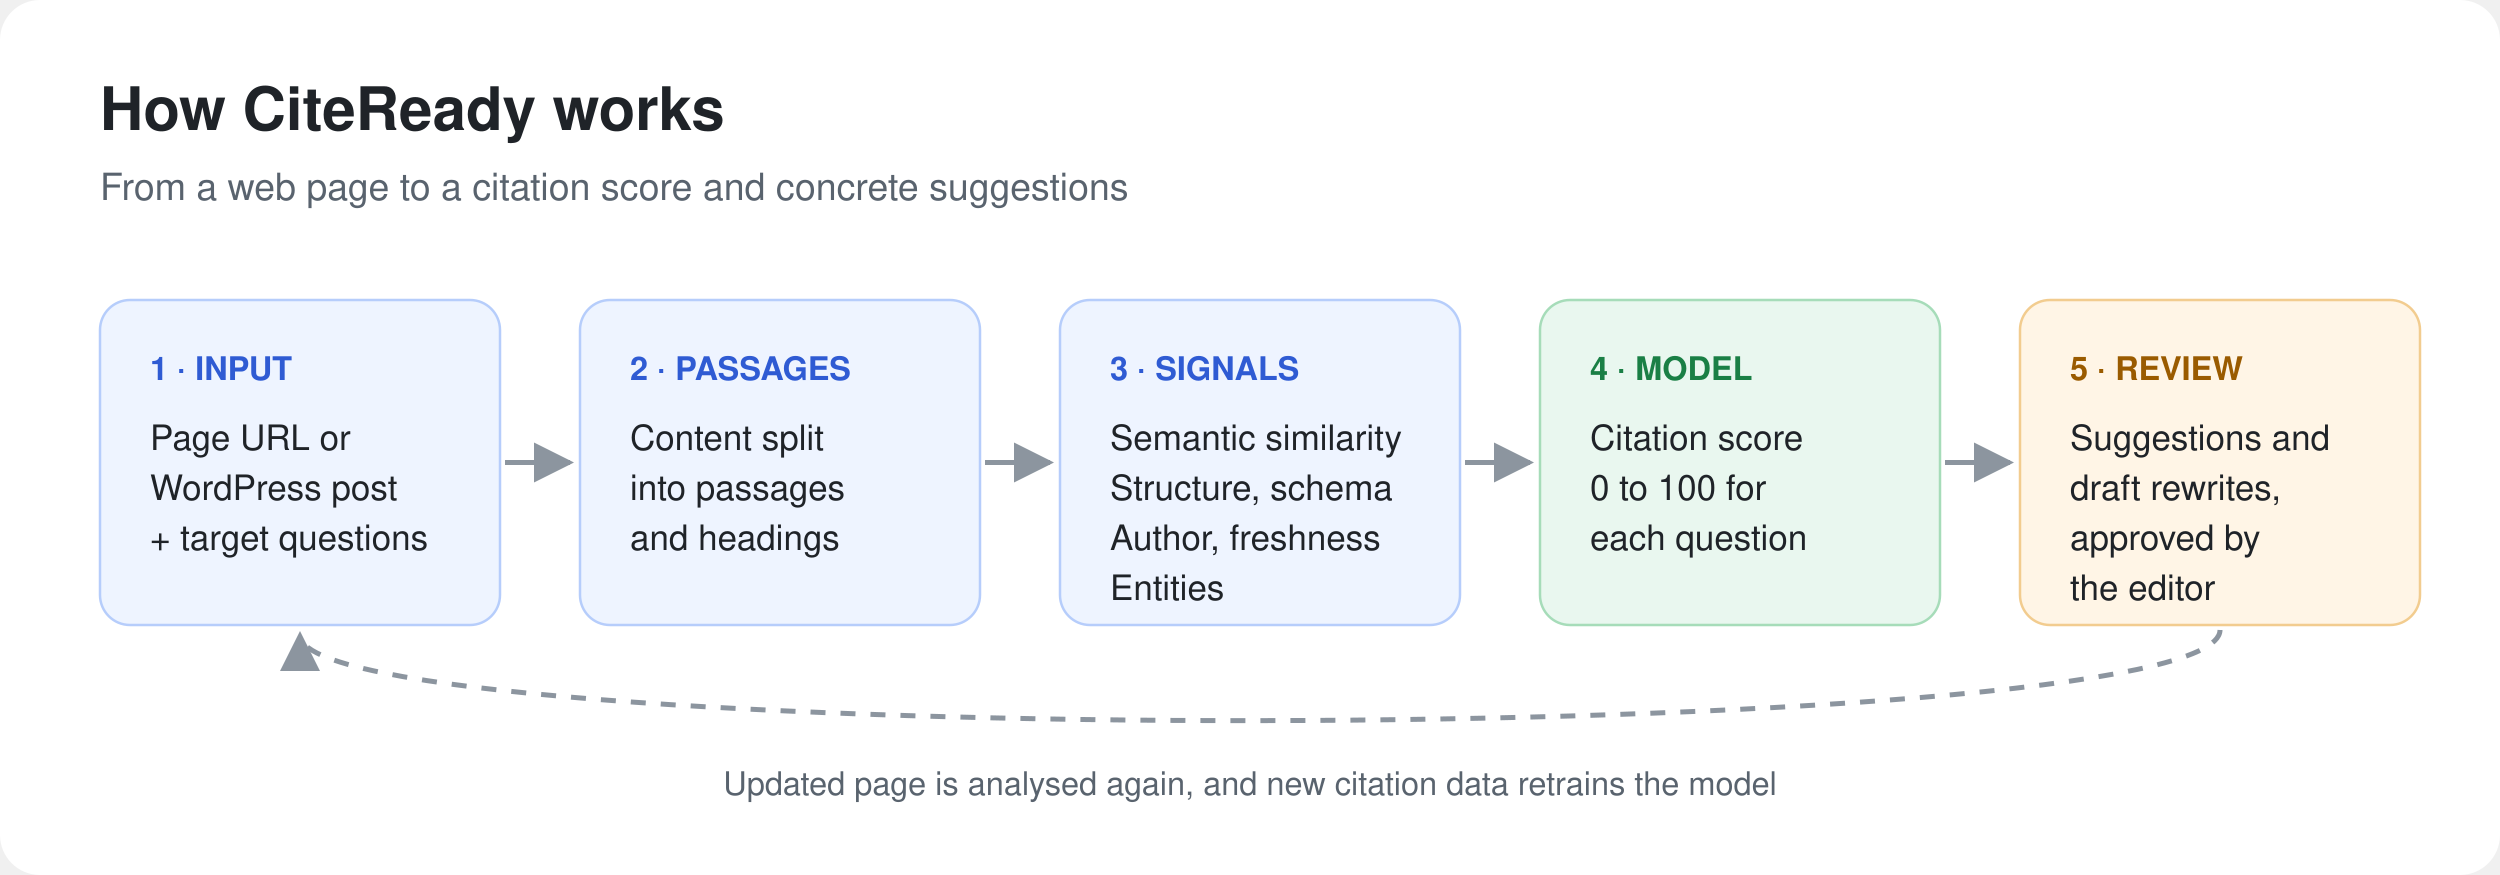
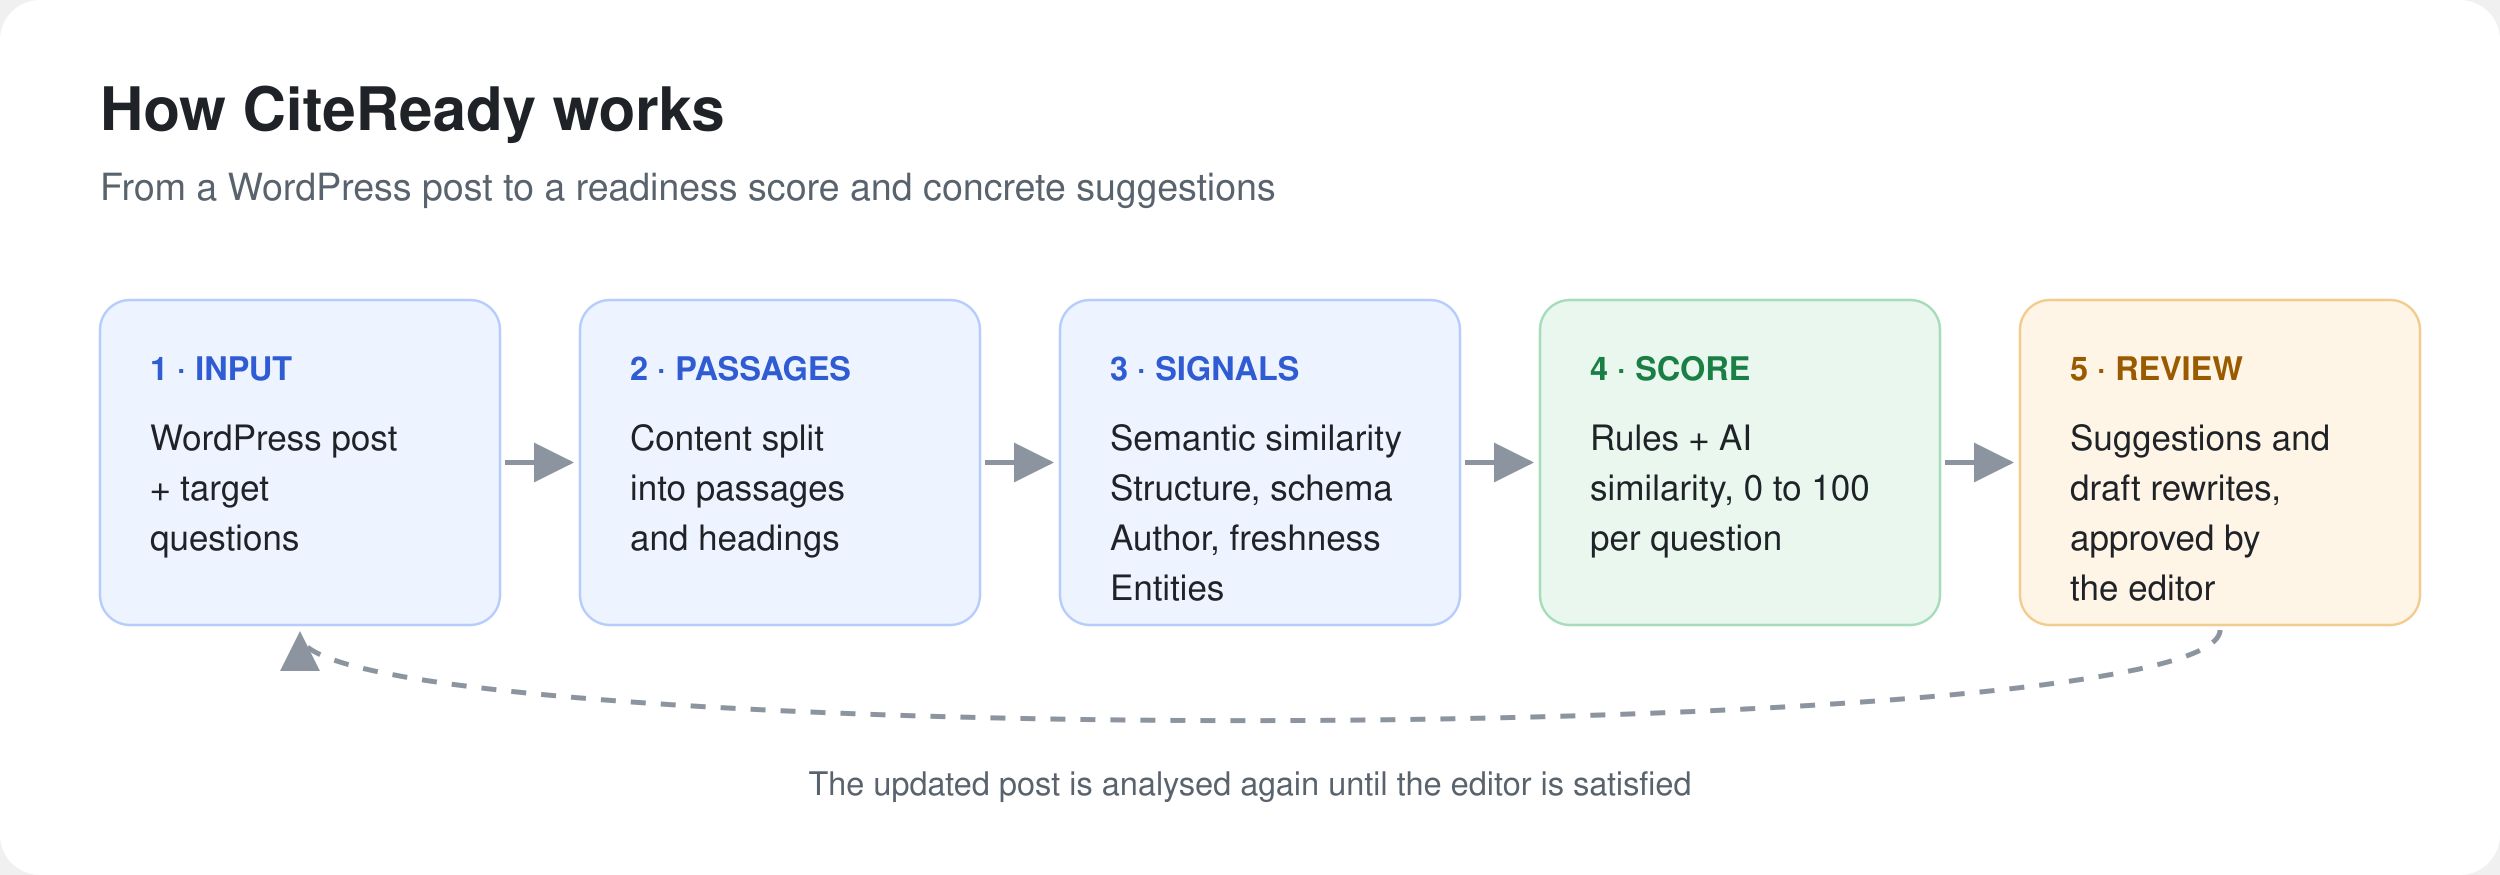
<svg xmlns="http://www.w3.org/2000/svg" width="1000" height="350" viewBox="0 0 1000 350" font-family="-apple-system, 'Segoe UI', Helvetica, Arial, sans-serif">
  <rect width="1000" height="350" rx="16" fill="#ffffff" />
  <text x="40" y="52" font-size="24" font-weight="700" fill="#1f2328">How CiteReady works</text>
-   <text x="40" y="80" font-size="15" fill="#59636e">From a web page to a citation score and concrete suggestions</text>
+   <text x="40" y="80" font-size="15" fill="#59636e">From a WordPress post to a readiness score and concrete suggestions</text>
  <defs>
    <marker id="a" viewBox="0 0 10 10" refX="9" refY="5" markerWidth="8" markerHeight="8" orient="auto">
      <path d="M0,0 L10,5 L0,10 z" fill="#8c959f" />
    </marker>
  </defs>
  <g font-size="14" fill="#1f2328">
    <rect x="40" y="120" width="160" height="130" rx="12" fill="#eef4ff" stroke="#b6cdfb" />
    <text x="60" y="152" font-weight="700" font-size="13" fill="#2f5bd3">1 · INPUT</text>
-     <text x="60" y="180">Page URL or</text>
-     <text x="60" y="200">WordPress post</text>
-     <text x="60" y="220">+ target questions</text>
+     <text x="60" y="180">WordPress post</text>
+     <text x="60" y="200">+ target</text>
+     <text x="60" y="220">questions</text>
    <rect x="232" y="120" width="160" height="130" rx="12" fill="#eef4ff" stroke="#b6cdfb" />
    <text x="252" y="152" font-weight="700" font-size="13" fill="#2f5bd3">2 · PASSAGES</text>
    <text x="252" y="180">Content split</text>
    <text x="252" y="200">into passages</text>
    <text x="252" y="220">and headings</text>
    <rect x="424" y="120" width="160" height="130" rx="12" fill="#eef4ff" stroke="#b6cdfb" />
    <text x="444" y="152" font-weight="700" font-size="13" fill="#2f5bd3">3 · SIGNALS</text>
    <text x="444" y="180">Semantic similarity</text>
    <text x="444" y="200">Structure, schema</text>
    <text x="444" y="220">Author, freshness</text>
    <text x="444" y="240">Entities</text>
    <rect x="616" y="120" width="160" height="130" rx="12" fill="#e9f7ef" stroke="#a6dcb9" />
-     <text x="636" y="152" font-weight="700" font-size="13" fill="#1a7f45">4 · MODEL</text>
-     <text x="636" y="180">Citation score</text>
-     <text x="636" y="200">0 to 100 for</text>
-     <text x="636" y="220">each question</text>
+     <text x="636" y="152" font-weight="700" font-size="13" fill="#1a7f45">4 · SCORE</text>
+     <text x="636" y="180">Rules + AI</text>
+     <text x="636" y="200">similarity, 0 to 100</text>
+     <text x="636" y="220">per question</text>
    <rect x="808" y="120" width="160" height="130" rx="12" fill="#fff5e6" stroke="#f2cc8f" />
    <text x="828" y="152" font-weight="700" font-size="13" fill="#9a5b00">5 · REVIEW</text>
    <text x="828" y="180">Suggestions and</text>
    <text x="828" y="200">draft rewrites,</text>
    <text x="828" y="220">approved by</text>
    <text x="828" y="240">the editor</text>
  </g>
  <g stroke="#8c959f" stroke-width="2" marker-end="url(#a)">
    <line x1="202" y1="185" x2="228" y2="185" />
    <line x1="394" y1="185" x2="420" y2="185" />
    <line x1="586" y1="185" x2="612" y2="185" />
    <line x1="778" y1="185" x2="804" y2="185" />
  </g>
  <path d="M888,252 C888,300 120,300 120,254" fill="none" stroke="#8c959f" stroke-width="2" stroke-dasharray="6 6" marker-end="url(#a)" />
-   <text x="500" y="318" font-size="13" fill="#59636e" text-anchor="middle">Updated page is analysed again, and new citation data retrains the model</text>
+   <text x="500" y="318" font-size="13" fill="#59636e" text-anchor="middle">The updated post is analysed again until the editor is satisfied</text>
</svg>
